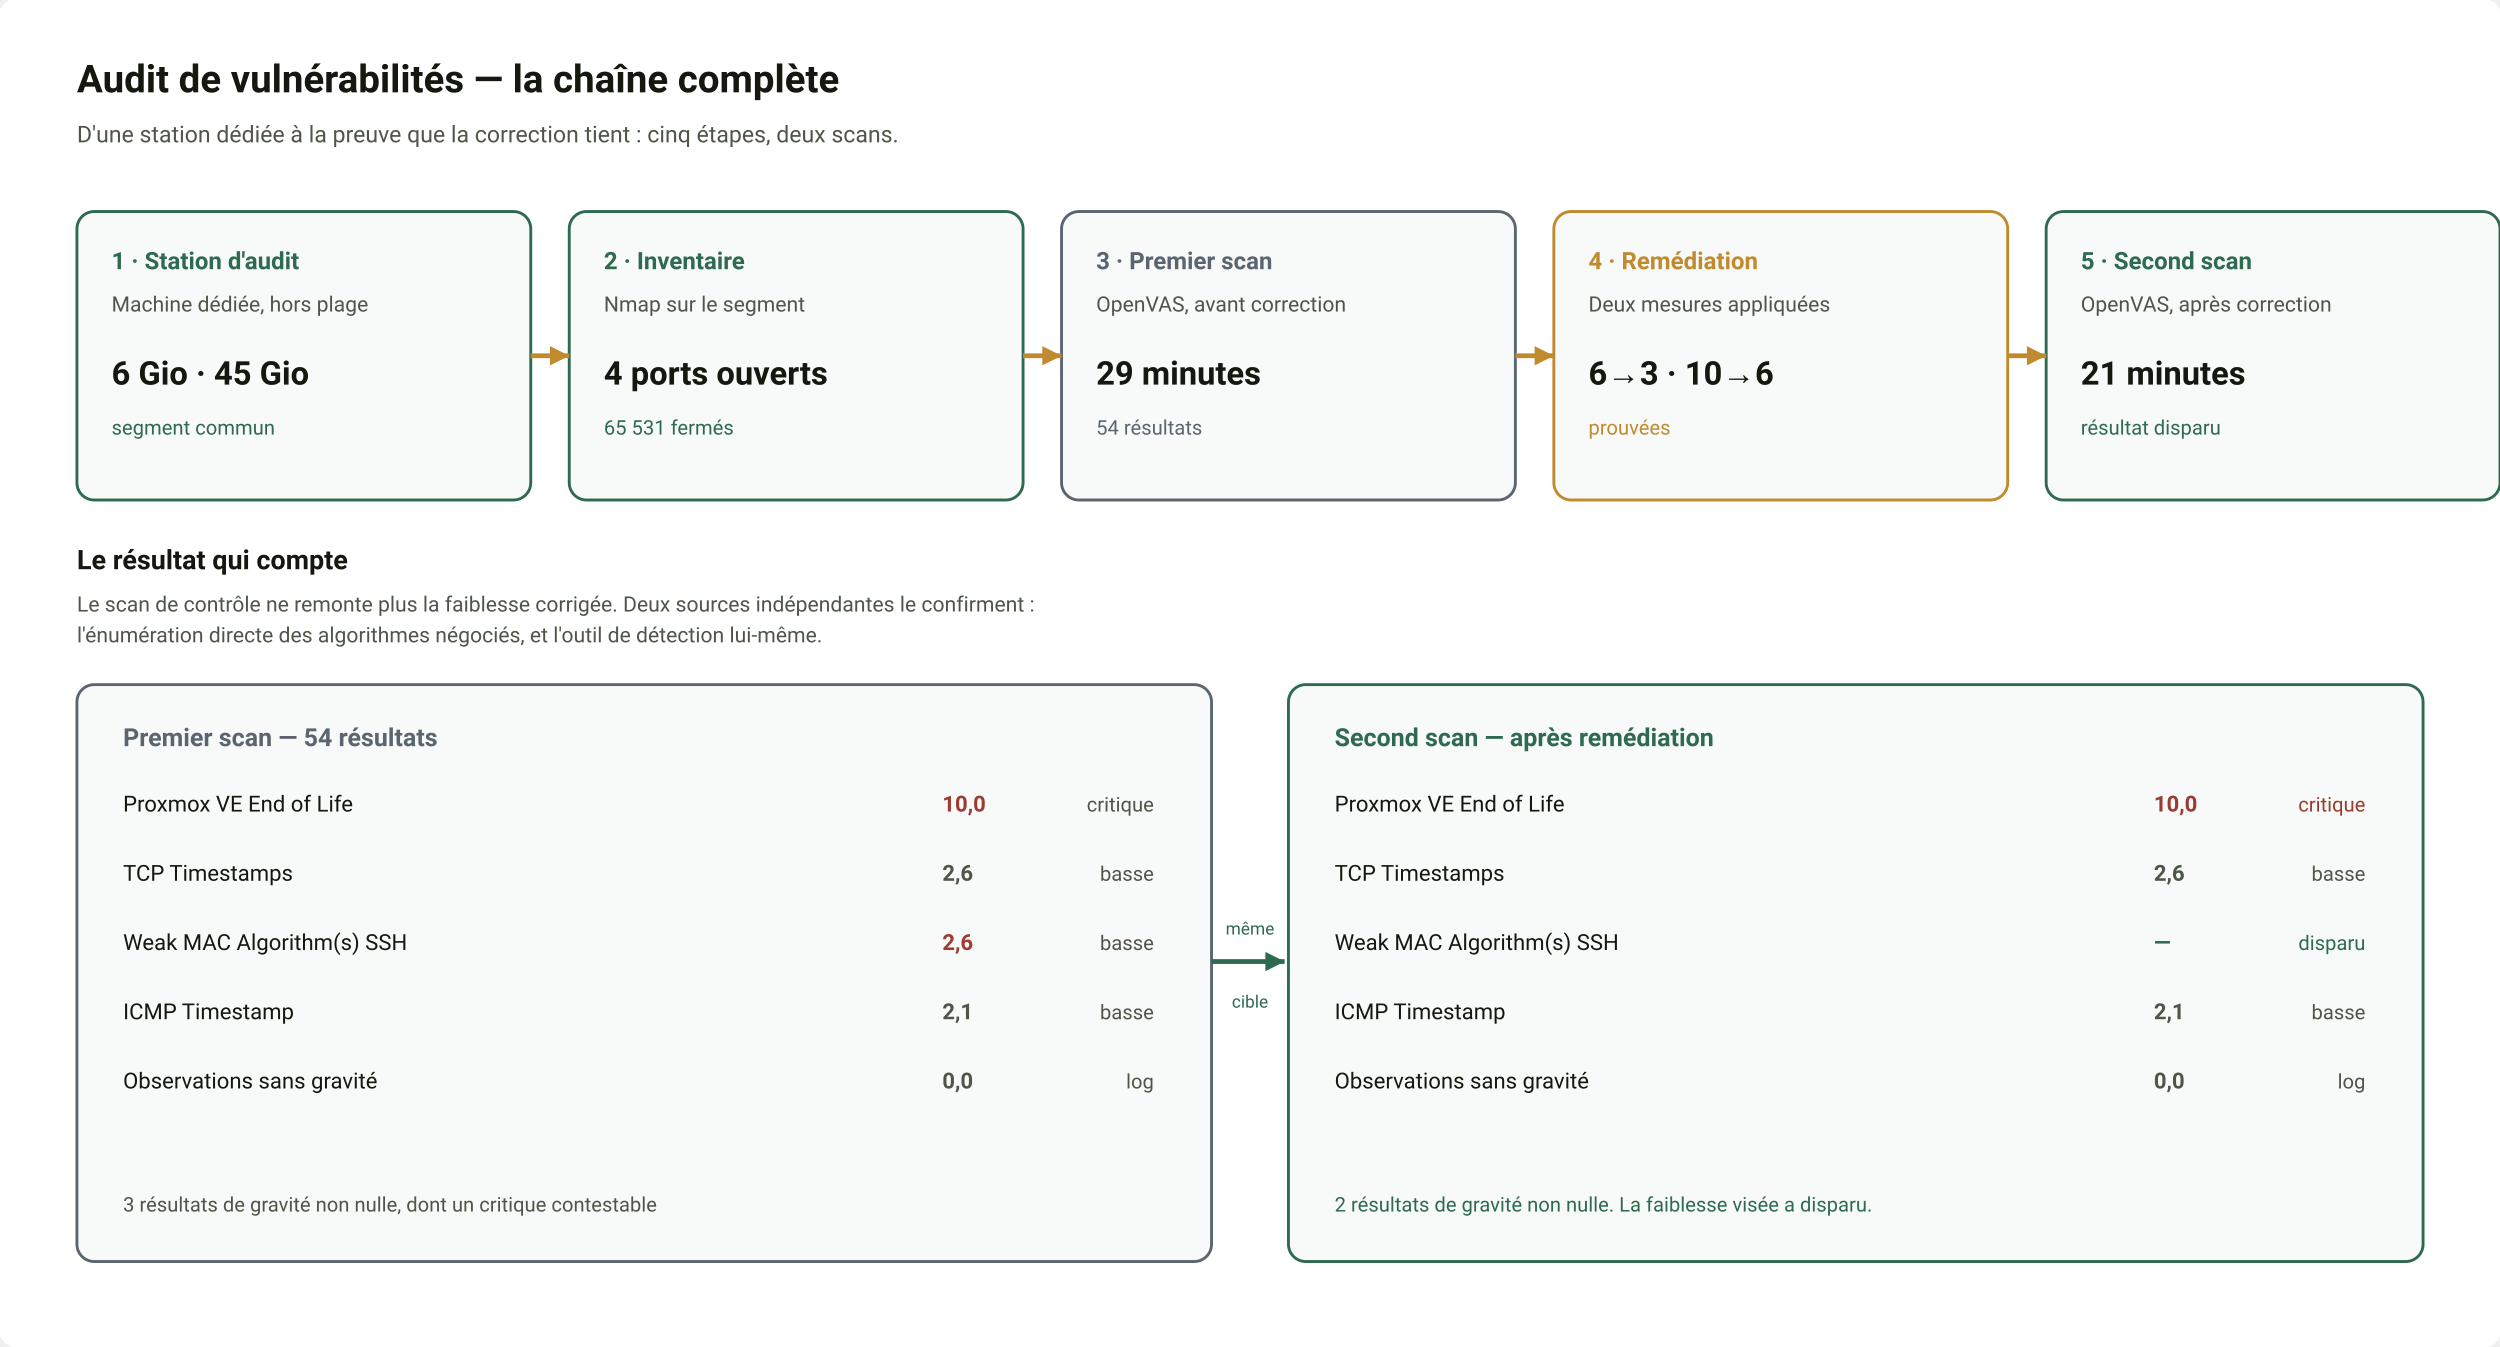
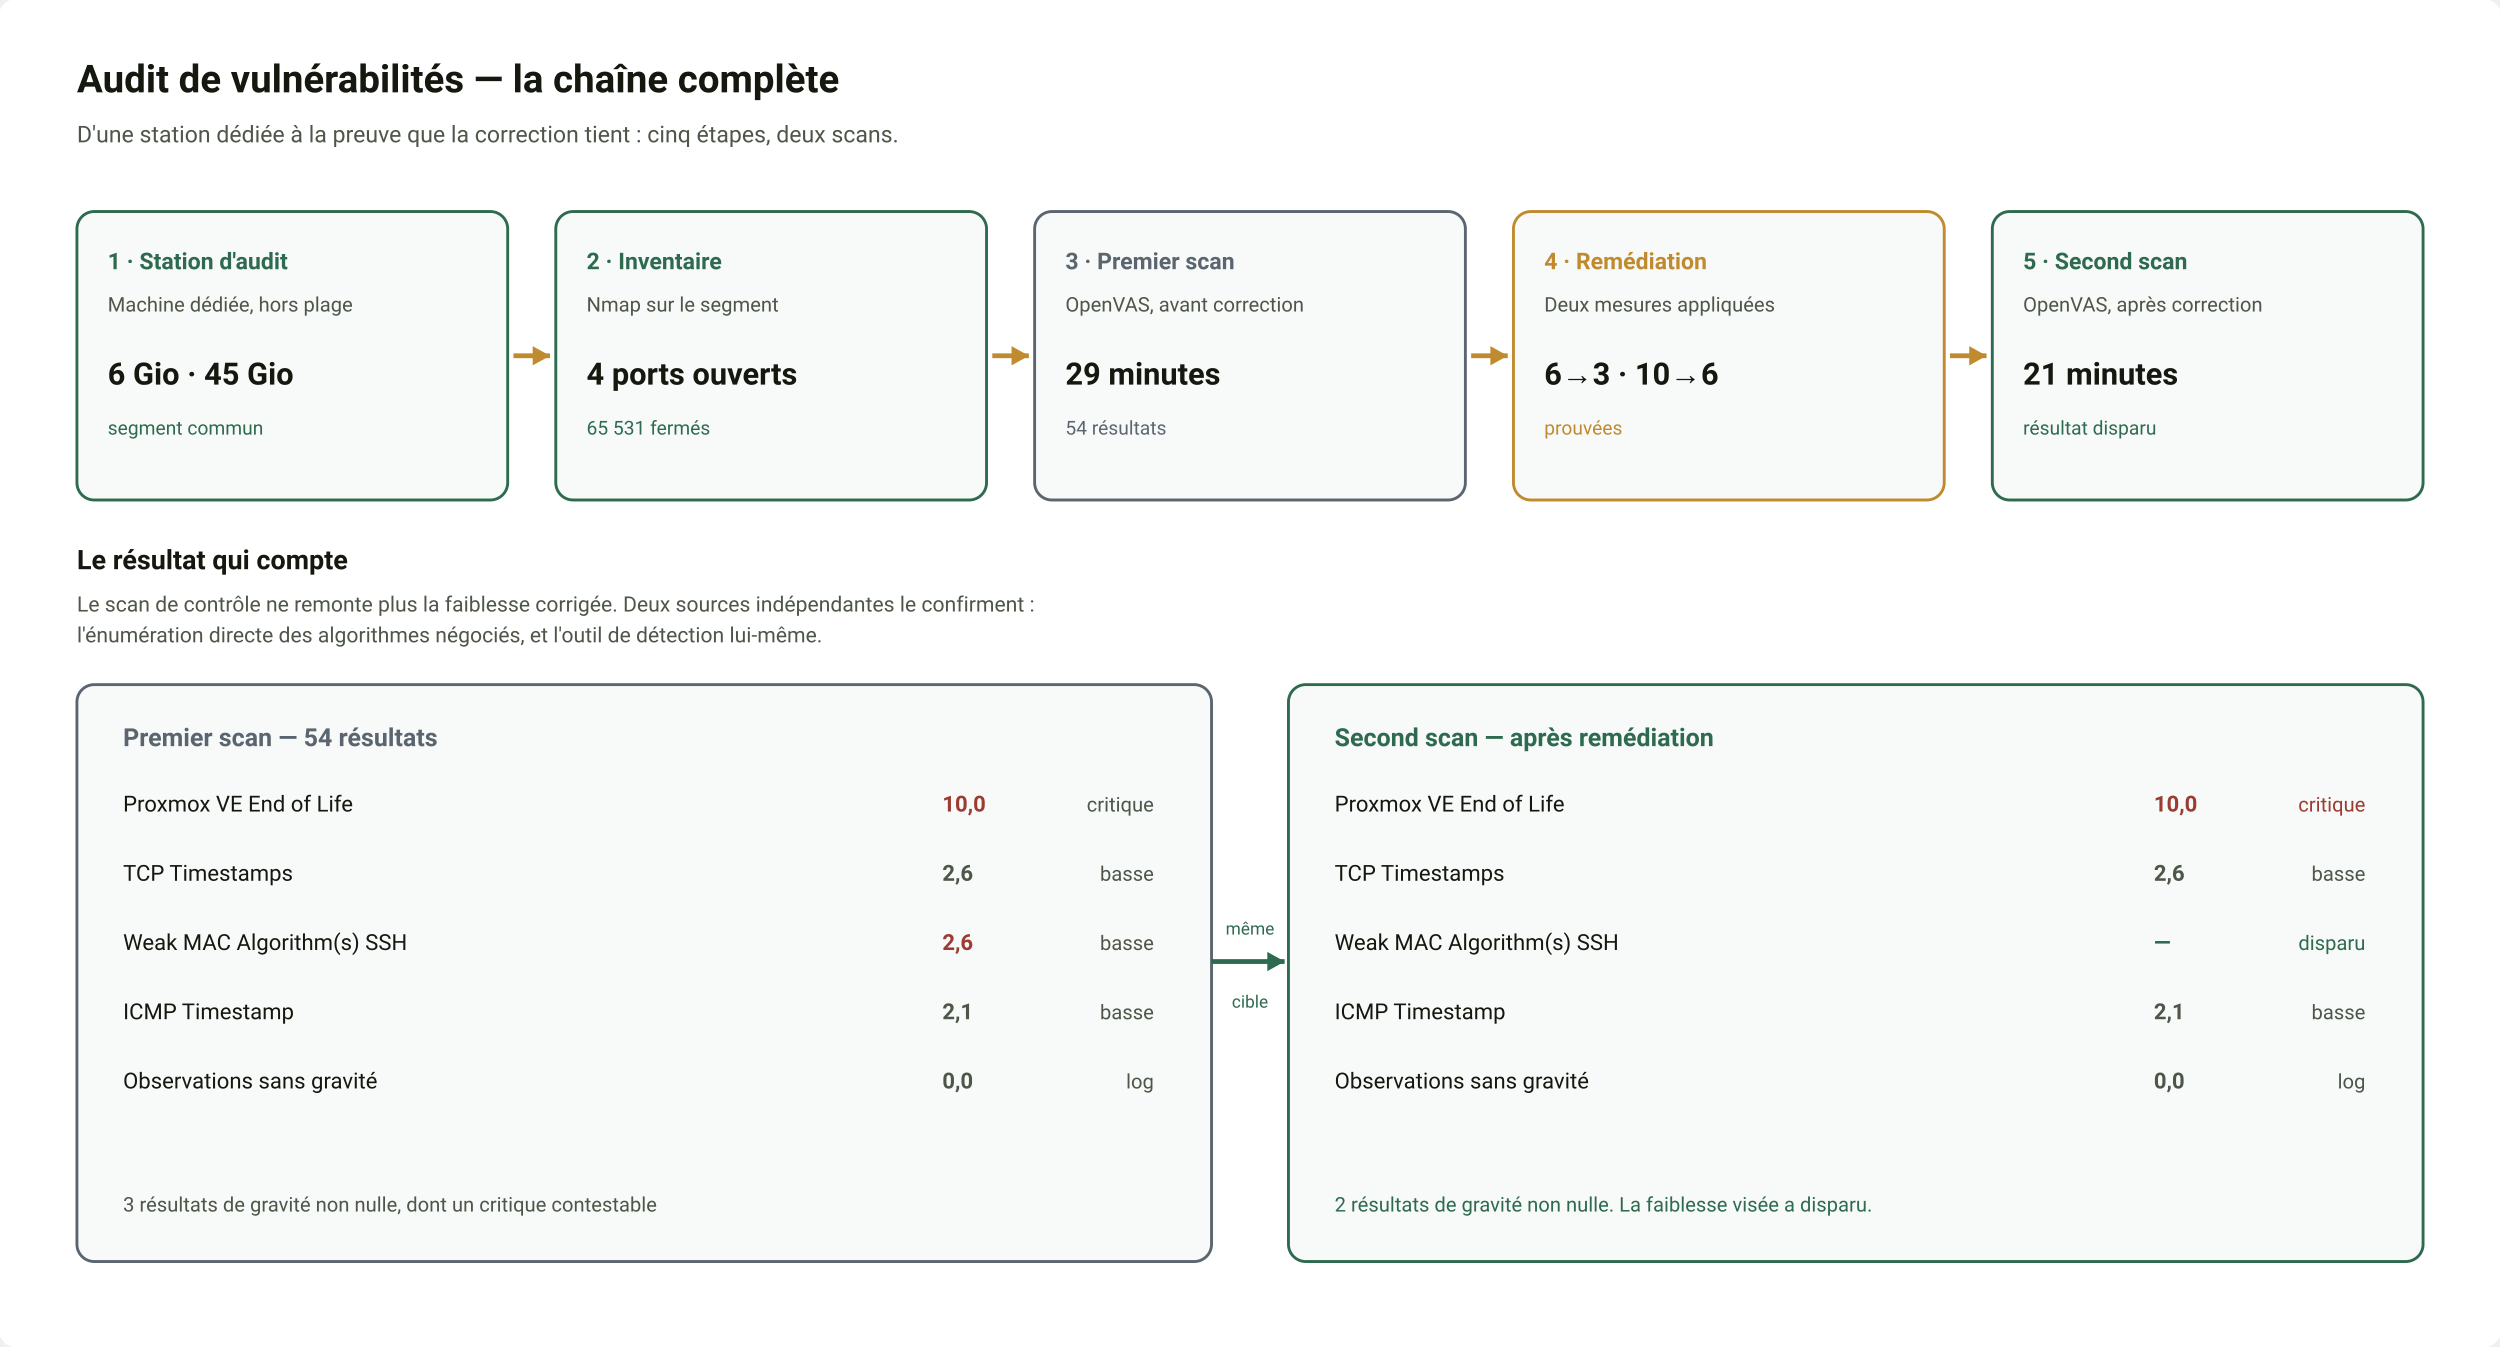
<svg xmlns="http://www.w3.org/2000/svg" width="1300" height="700" viewBox="0 0 1300 700">
  <rect x="0" y="0" width="1300" height="700" rx="9" fill="#ffffff" stroke="#ffffff" stroke-width="1.5" />
  <text x="40" y="48" font-size="20" fill="#14180f" font-family="-apple-system,BlinkMacSystemFont,Segoe UI,Roboto,Arial,sans-serif" font-weight="bold" text-anchor="start">Audit de vulnérabilités — la chaîne complète</text>
  <text x="40" y="74" font-size="12" fill="#4d5648" font-family="-apple-system,BlinkMacSystemFont,Segoe UI,Roboto,Arial,sans-serif" font-weight="normal" text-anchor="start">D'une station dédiée à la preuve que la correction tient : cinq étapes, deux scans.</text>
-   <rect x="40" y="110" width="236" height="150" rx="9" fill="#f7faf8" stroke="#2e6a4f" stroke-width="1.5" />
-   <text x="58" y="140" font-size="12.5" fill="#2e6a4f" font-family="-apple-system,BlinkMacSystemFont,Segoe UI,Roboto,Arial,sans-serif" font-weight="bold" text-anchor="start">1 · Station d'audit</text>
-   <text x="58" y="162" font-size="11" fill="#4d5648" font-family="-apple-system,BlinkMacSystemFont,Segoe UI,Roboto,Arial,sans-serif" font-weight="normal" text-anchor="start">Machine dédiée, hors plage</text>
-   <text x="58" y="200" font-size="17" fill="#14180f" font-family="-apple-system,BlinkMacSystemFont,Segoe UI,Roboto,Arial,sans-serif" font-weight="bold" text-anchor="start">6 Gio · 45 Gio</text>
-   <text x="58" y="226" font-size="10.5" fill="#2e6a4f" font-family="-apple-system,BlinkMacSystemFont,Segoe UI,Roboto,Arial,sans-serif" font-weight="normal" text-anchor="start">segment commun</text>
-   <rect x="296" y="110" width="236" height="150" rx="9" fill="#f7faf8" stroke="#2e6a4f" stroke-width="1.5" />
-   <text x="314" y="140" font-size="12.5" fill="#2e6a4f" font-family="-apple-system,BlinkMacSystemFont,Segoe UI,Roboto,Arial,sans-serif" font-weight="bold" text-anchor="start">2 · Inventaire</text>
-   <text x="314" y="162" font-size="11" fill="#4d5648" font-family="-apple-system,BlinkMacSystemFont,Segoe UI,Roboto,Arial,sans-serif" font-weight="normal" text-anchor="start">Nmap sur le segment</text>
-   <text x="314" y="200" font-size="17" fill="#14180f" font-family="-apple-system,BlinkMacSystemFont,Segoe UI,Roboto,Arial,sans-serif" font-weight="bold" text-anchor="start">4 ports ouverts</text>
-   <text x="314" y="226" font-size="10.5" fill="#2e6a4f" font-family="-apple-system,BlinkMacSystemFont,Segoe UI,Roboto,Arial,sans-serif" font-weight="normal" text-anchor="start">65 531 fermés</text>
-   <rect x="552" y="110" width="236" height="150" rx="9" fill="#f7faf8" stroke="#5b6570" stroke-width="1.5" />
-   <text x="570" y="140" font-size="12.5" fill="#5b6570" font-family="-apple-system,BlinkMacSystemFont,Segoe UI,Roboto,Arial,sans-serif" font-weight="bold" text-anchor="start">3 · Premier scan</text>
-   <text x="570" y="162" font-size="11" fill="#4d5648" font-family="-apple-system,BlinkMacSystemFont,Segoe UI,Roboto,Arial,sans-serif" font-weight="normal" text-anchor="start">OpenVAS, avant correction</text>
-   <text x="570" y="200" font-size="17" fill="#14180f" font-family="-apple-system,BlinkMacSystemFont,Segoe UI,Roboto,Arial,sans-serif" font-weight="bold" text-anchor="start">29 minutes</text>
-   <text x="570" y="226" font-size="10.5" fill="#5b6570" font-family="-apple-system,BlinkMacSystemFont,Segoe UI,Roboto,Arial,sans-serif" font-weight="normal" text-anchor="start">54 résultats</text>
-   <rect x="808" y="110" width="236" height="150" rx="9" fill="#f7faf8" stroke="#c08a2e" stroke-width="1.5" />
-   <text x="826" y="140" font-size="12.5" fill="#c08a2e" font-family="-apple-system,BlinkMacSystemFont,Segoe UI,Roboto,Arial,sans-serif" font-weight="bold" text-anchor="start">4 · Remédiation</text>
-   <text x="826" y="162" font-size="11" fill="#4d5648" font-family="-apple-system,BlinkMacSystemFont,Segoe UI,Roboto,Arial,sans-serif" font-weight="normal" text-anchor="start">Deux mesures appliquées</text>
-   <text x="826" y="200" font-size="17" fill="#14180f" font-family="-apple-system,BlinkMacSystemFont,Segoe UI,Roboto,Arial,sans-serif" font-weight="bold" text-anchor="start">6→3 · 10→6</text>
-   <text x="826" y="226" font-size="10.5" fill="#c08a2e" font-family="-apple-system,BlinkMacSystemFont,Segoe UI,Roboto,Arial,sans-serif" font-weight="normal" text-anchor="start">prouvées</text>
-   <rect x="1064" y="110" width="236" height="150" rx="9" fill="#f7faf8" stroke="#2e6a4f" stroke-width="1.5" />
-   <text x="1082" y="140" font-size="12.5" fill="#2e6a4f" font-family="-apple-system,BlinkMacSystemFont,Segoe UI,Roboto,Arial,sans-serif" font-weight="bold" text-anchor="start">5 · Second scan</text>
-   <text x="1082" y="162" font-size="11" fill="#4d5648" font-family="-apple-system,BlinkMacSystemFont,Segoe UI,Roboto,Arial,sans-serif" font-weight="normal" text-anchor="start">OpenVAS, après correction</text>
-   <text x="1082" y="200" font-size="17" fill="#14180f" font-family="-apple-system,BlinkMacSystemFont,Segoe UI,Roboto,Arial,sans-serif" font-weight="bold" text-anchor="start">21 minutes</text>
-   <text x="1082" y="226" font-size="10.5" fill="#2e6a4f" font-family="-apple-system,BlinkMacSystemFont,Segoe UI,Roboto,Arial,sans-serif" font-weight="normal" text-anchor="start">résultat disparu</text>
-   <line x1="276" y1="185" x2="296" y2="185" stroke="#c08a2e" stroke-width="2.5" />
-   <polygon points="296,185 286,180 286,190" fill="#c08a2e" />
-   <line x1="532" y1="185" x2="552" y2="185" stroke="#c08a2e" stroke-width="2.5" />
-   <polygon points="552,185 542,180 542,190" fill="#c08a2e" />
-   <line x1="788" y1="185" x2="808" y2="185" stroke="#c08a2e" stroke-width="2.5" />
-   <polygon points="808,185 798,180 798,190" fill="#c08a2e" />
-   <line x1="1044" y1="185" x2="1064" y2="185" stroke="#c08a2e" stroke-width="2.5" />
-   <polygon points="1064,185 1054,180 1054,190" fill="#c08a2e" />
+   <rect x="40" y="110" width="224" height="150" rx="9" fill="#f7faf8" stroke="#2e6a4f" stroke-width="1.5" />
+   <text x="56" y="140" font-size="12" fill="#2e6a4f" font-family="-apple-system,BlinkMacSystemFont,Segoe UI,Roboto,Arial,sans-serif" font-weight="bold" text-anchor="start">1 · Station d'audit</text>
+   <text x="56" y="162" font-size="10.5" fill="#4d5648" font-family="-apple-system,BlinkMacSystemFont,Segoe UI,Roboto,Arial,sans-serif" font-weight="normal" text-anchor="start">Machine dédiée, hors plage</text>
+   <text x="56" y="200" font-size="16" fill="#14180f" font-family="-apple-system,BlinkMacSystemFont,Segoe UI,Roboto,Arial,sans-serif" font-weight="bold" text-anchor="start">6 Gio · 45 Gio</text>
+   <text x="56" y="226" font-size="10" fill="#2e6a4f" font-family="-apple-system,BlinkMacSystemFont,Segoe UI,Roboto,Arial,sans-serif" font-weight="normal" text-anchor="start">segment commun</text>
+   <rect x="289" y="110" width="224" height="150" rx="9" fill="#f7faf8" stroke="#2e6a4f" stroke-width="1.5" />
+   <text x="305" y="140" font-size="12" fill="#2e6a4f" font-family="-apple-system,BlinkMacSystemFont,Segoe UI,Roboto,Arial,sans-serif" font-weight="bold" text-anchor="start">2 · Inventaire</text>
+   <text x="305" y="162" font-size="10.5" fill="#4d5648" font-family="-apple-system,BlinkMacSystemFont,Segoe UI,Roboto,Arial,sans-serif" font-weight="normal" text-anchor="start">Nmap sur le segment</text>
+   <text x="305" y="200" font-size="16" fill="#14180f" font-family="-apple-system,BlinkMacSystemFont,Segoe UI,Roboto,Arial,sans-serif" font-weight="bold" text-anchor="start">4 ports ouverts</text>
+   <text x="305" y="226" font-size="10" fill="#2e6a4f" font-family="-apple-system,BlinkMacSystemFont,Segoe UI,Roboto,Arial,sans-serif" font-weight="normal" text-anchor="start">65 531 fermés</text>
+   <rect x="538" y="110" width="224" height="150" rx="9" fill="#f7faf8" stroke="#5b6570" stroke-width="1.5" />
+   <text x="554" y="140" font-size="12" fill="#5b6570" font-family="-apple-system,BlinkMacSystemFont,Segoe UI,Roboto,Arial,sans-serif" font-weight="bold" text-anchor="start">3 · Premier scan</text>
+   <text x="554" y="162" font-size="10.5" fill="#4d5648" font-family="-apple-system,BlinkMacSystemFont,Segoe UI,Roboto,Arial,sans-serif" font-weight="normal" text-anchor="start">OpenVAS, avant correction</text>
+   <text x="554" y="200" font-size="16" fill="#14180f" font-family="-apple-system,BlinkMacSystemFont,Segoe UI,Roboto,Arial,sans-serif" font-weight="bold" text-anchor="start">29 minutes</text>
+   <text x="554" y="226" font-size="10" fill="#5b6570" font-family="-apple-system,BlinkMacSystemFont,Segoe UI,Roboto,Arial,sans-serif" font-weight="normal" text-anchor="start">54 résultats</text>
+   <rect x="787" y="110" width="224" height="150" rx="9" fill="#f7faf8" stroke="#c08a2e" stroke-width="1.5" />
+   <text x="803" y="140" font-size="12" fill="#c08a2e" font-family="-apple-system,BlinkMacSystemFont,Segoe UI,Roboto,Arial,sans-serif" font-weight="bold" text-anchor="start">4 · Remédiation</text>
+   <text x="803" y="162" font-size="10.5" fill="#4d5648" font-family="-apple-system,BlinkMacSystemFont,Segoe UI,Roboto,Arial,sans-serif" font-weight="normal" text-anchor="start">Deux mesures appliquées</text>
+   <text x="803" y="200" font-size="16" fill="#14180f" font-family="-apple-system,BlinkMacSystemFont,Segoe UI,Roboto,Arial,sans-serif" font-weight="bold" text-anchor="start">6→3 · 10→6</text>
+   <text x="803" y="226" font-size="10" fill="#c08a2e" font-family="-apple-system,BlinkMacSystemFont,Segoe UI,Roboto,Arial,sans-serif" font-weight="normal" text-anchor="start">prouvées</text>
+   <rect x="1036" y="110" width="224" height="150" rx="9" fill="#f7faf8" stroke="#2e6a4f" stroke-width="1.5" />
+   <text x="1052" y="140" font-size="12" fill="#2e6a4f" font-family="-apple-system,BlinkMacSystemFont,Segoe UI,Roboto,Arial,sans-serif" font-weight="bold" text-anchor="start">5 · Second scan</text>
+   <text x="1052" y="162" font-size="10.5" fill="#4d5648" font-family="-apple-system,BlinkMacSystemFont,Segoe UI,Roboto,Arial,sans-serif" font-weight="normal" text-anchor="start">OpenVAS, après correction</text>
+   <text x="1052" y="200" font-size="16" fill="#14180f" font-family="-apple-system,BlinkMacSystemFont,Segoe UI,Roboto,Arial,sans-serif" font-weight="bold" text-anchor="start">21 minutes</text>
+   <text x="1052" y="226" font-size="10" fill="#2e6a4f" font-family="-apple-system,BlinkMacSystemFont,Segoe UI,Roboto,Arial,sans-serif" font-weight="normal" text-anchor="start">résultat disparu</text>
+   <line x1="267" y1="185" x2="286" y2="185" stroke="#c08a2e" stroke-width="2.5" />
+   <polygon points="286,185 277,180 277,190" fill="#c08a2e" />
+   <line x1="516" y1="185" x2="535" y2="185" stroke="#c08a2e" stroke-width="2.5" />
+   <polygon points="535,185 526,180 526,190" fill="#c08a2e" />
+   <line x1="765" y1="185" x2="784" y2="185" stroke="#c08a2e" stroke-width="2.5" />
+   <polygon points="784,185 775,180 775,190" fill="#c08a2e" />
+   <line x1="1014" y1="185" x2="1033" y2="185" stroke="#c08a2e" stroke-width="2.5" />
+   <polygon points="1033,185 1024,180 1024,190" fill="#c08a2e" />
  <text x="40" y="296" font-size="14" fill="#14180f" font-family="-apple-system,BlinkMacSystemFont,Segoe UI,Roboto,Arial,sans-serif" font-weight="bold" text-anchor="start">Le résultat qui compte</text>
  <text x="40" y="318" font-size="11" fill="#4d5648" font-family="-apple-system,BlinkMacSystemFont,Segoe UI,Roboto,Arial,sans-serif" font-weight="normal" text-anchor="start">Le scan de contrôle ne remonte plus la faiblesse corrigée. Deux sources indépendantes le confirment :</text>
  <text x="40" y="334" font-size="11" fill="#4d5648" font-family="-apple-system,BlinkMacSystemFont,Segoe UI,Roboto,Arial,sans-serif" font-weight="normal" text-anchor="start">l'énumération directe des algorithmes négociés, et l'outil de détection lui-même.</text>
  <rect x="40" y="356" width="590" height="300" rx="9" fill="#f7faf8" stroke="#5b6570" stroke-width="1.5" />
  <text x="64" y="388" font-size="13" fill="#5b6570" font-family="-apple-system,BlinkMacSystemFont,Segoe UI,Roboto,Arial,sans-serif" font-weight="bold" text-anchor="start">Premier scan — 54 résultats</text>
  <text x="64" y="422" font-size="11.5" fill="#14180f" font-family="-apple-system,BlinkMacSystemFont,Segoe UI,Roboto,Arial,sans-serif" font-weight="normal" text-anchor="start">Proxmox VE End of Life</text>
  <text x="490" y="422" font-size="11.5" fill="#9c3b32" font-family="-apple-system,BlinkMacSystemFont,Segoe UI,Roboto,Arial,sans-serif" font-weight="bold" text-anchor="start">10,0</text>
  <text x="600" y="422" font-size="10.5" fill="#4d5648" font-family="-apple-system,BlinkMacSystemFont,Segoe UI,Roboto,Arial,sans-serif" font-weight="normal" text-anchor="end">critique</text>
  <text x="64" y="458" font-size="11.5" fill="#14180f" font-family="-apple-system,BlinkMacSystemFont,Segoe UI,Roboto,Arial,sans-serif" font-weight="normal" text-anchor="start">TCP Timestamps</text>
  <text x="490" y="458" font-size="11.5" fill="#4d5648" font-family="-apple-system,BlinkMacSystemFont,Segoe UI,Roboto,Arial,sans-serif" font-weight="bold" text-anchor="start">2,6</text>
  <text x="600" y="458" font-size="10.5" fill="#4d5648" font-family="-apple-system,BlinkMacSystemFont,Segoe UI,Roboto,Arial,sans-serif" font-weight="normal" text-anchor="end">basse</text>
  <text x="64" y="494" font-size="11.5" fill="#14180f" font-family="-apple-system,BlinkMacSystemFont,Segoe UI,Roboto,Arial,sans-serif" font-weight="normal" text-anchor="start">Weak MAC Algorithm(s) SSH</text>
  <text x="490" y="494" font-size="11.5" fill="#9c3b32" font-family="-apple-system,BlinkMacSystemFont,Segoe UI,Roboto,Arial,sans-serif" font-weight="bold" text-anchor="start">2,6</text>
  <text x="600" y="494" font-size="10.5" fill="#4d5648" font-family="-apple-system,BlinkMacSystemFont,Segoe UI,Roboto,Arial,sans-serif" font-weight="normal" text-anchor="end">basse</text>
  <text x="64" y="530" font-size="11.5" fill="#14180f" font-family="-apple-system,BlinkMacSystemFont,Segoe UI,Roboto,Arial,sans-serif" font-weight="normal" text-anchor="start">ICMP Timestamp</text>
  <text x="490" y="530" font-size="11.5" fill="#4d5648" font-family="-apple-system,BlinkMacSystemFont,Segoe UI,Roboto,Arial,sans-serif" font-weight="bold" text-anchor="start">2,1</text>
  <text x="600" y="530" font-size="10.5" fill="#4d5648" font-family="-apple-system,BlinkMacSystemFont,Segoe UI,Roboto,Arial,sans-serif" font-weight="normal" text-anchor="end">basse</text>
  <text x="64" y="566" font-size="11.5" fill="#14180f" font-family="-apple-system,BlinkMacSystemFont,Segoe UI,Roboto,Arial,sans-serif" font-weight="normal" text-anchor="start">Observations sans gravité</text>
  <text x="490" y="566" font-size="11.5" fill="#4d5648" font-family="-apple-system,BlinkMacSystemFont,Segoe UI,Roboto,Arial,sans-serif" font-weight="bold" text-anchor="start">0,0</text>
  <text x="600" y="566" font-size="10.5" fill="#4d5648" font-family="-apple-system,BlinkMacSystemFont,Segoe UI,Roboto,Arial,sans-serif" font-weight="normal" text-anchor="end">log</text>
  <text x="64" y="630" font-size="10.5" fill="#4d5648" font-family="-apple-system,BlinkMacSystemFont,Segoe UI,Roboto,Arial,sans-serif" font-weight="normal" text-anchor="start">3 résultats de gravité non nulle, dont un critique contestable</text>
  <rect x="670" y="356" width="590" height="300" rx="9" fill="#f7faf8" stroke="#2e6a4f" stroke-width="1.5" />
  <text x="694" y="388" font-size="13" fill="#2e6a4f" font-family="-apple-system,BlinkMacSystemFont,Segoe UI,Roboto,Arial,sans-serif" font-weight="bold" text-anchor="start">Second scan — après remédiation</text>
  <text x="694" y="422" font-size="11.5" fill="#14180f" font-family="-apple-system,BlinkMacSystemFont,Segoe UI,Roboto,Arial,sans-serif" font-weight="normal" text-anchor="start">Proxmox VE End of Life</text>
  <text x="1120" y="422" font-size="11.5" fill="#9c3b32" font-family="-apple-system,BlinkMacSystemFont,Segoe UI,Roboto,Arial,sans-serif" font-weight="bold" text-anchor="start">10,0</text>
  <text x="1230" y="422" font-size="10.5" fill="#9c3b32" font-family="-apple-system,BlinkMacSystemFont,Segoe UI,Roboto,Arial,sans-serif" font-weight="normal" text-anchor="end">critique</text>
  <text x="694" y="458" font-size="11.5" fill="#14180f" font-family="-apple-system,BlinkMacSystemFont,Segoe UI,Roboto,Arial,sans-serif" font-weight="normal" text-anchor="start">TCP Timestamps</text>
  <text x="1120" y="458" font-size="11.5" fill="#4d5648" font-family="-apple-system,BlinkMacSystemFont,Segoe UI,Roboto,Arial,sans-serif" font-weight="bold" text-anchor="start">2,6</text>
  <text x="1230" y="458" font-size="10.5" fill="#4d5648" font-family="-apple-system,BlinkMacSystemFont,Segoe UI,Roboto,Arial,sans-serif" font-weight="normal" text-anchor="end">basse</text>
  <text x="694" y="494" font-size="11.5" fill="#14180f" font-family="-apple-system,BlinkMacSystemFont,Segoe UI,Roboto,Arial,sans-serif" font-weight="normal" text-anchor="start">Weak MAC Algorithm(s) SSH</text>
  <text x="1120" y="494" font-size="11.5" fill="#2e6a4f" font-family="-apple-system,BlinkMacSystemFont,Segoe UI,Roboto,Arial,sans-serif" font-weight="bold" text-anchor="start">—</text>
  <text x="1230" y="494" font-size="10.5" fill="#2e6a4f" font-family="-apple-system,BlinkMacSystemFont,Segoe UI,Roboto,Arial,sans-serif" font-weight="normal" text-anchor="end">disparu</text>
  <text x="694" y="530" font-size="11.5" fill="#14180f" font-family="-apple-system,BlinkMacSystemFont,Segoe UI,Roboto,Arial,sans-serif" font-weight="normal" text-anchor="start">ICMP Timestamp</text>
  <text x="1120" y="530" font-size="11.5" fill="#4d5648" font-family="-apple-system,BlinkMacSystemFont,Segoe UI,Roboto,Arial,sans-serif" font-weight="bold" text-anchor="start">2,1</text>
  <text x="1230" y="530" font-size="10.5" fill="#4d5648" font-family="-apple-system,BlinkMacSystemFont,Segoe UI,Roboto,Arial,sans-serif" font-weight="normal" text-anchor="end">basse</text>
  <text x="694" y="566" font-size="11.5" fill="#14180f" font-family="-apple-system,BlinkMacSystemFont,Segoe UI,Roboto,Arial,sans-serif" font-weight="normal" text-anchor="start">Observations sans gravité</text>
  <text x="1120" y="566" font-size="11.5" fill="#4d5648" font-family="-apple-system,BlinkMacSystemFont,Segoe UI,Roboto,Arial,sans-serif" font-weight="bold" text-anchor="start">0,0</text>
  <text x="1230" y="566" font-size="10.5" fill="#4d5648" font-family="-apple-system,BlinkMacSystemFont,Segoe UI,Roboto,Arial,sans-serif" font-weight="normal" text-anchor="end">log</text>
  <text x="694" y="630" font-size="10.5" fill="#2e6a4f" font-family="-apple-system,BlinkMacSystemFont,Segoe UI,Roboto,Arial,sans-serif" font-weight="normal" text-anchor="start">2 résultats de gravité non nulle. La faiblesse visée a disparu.</text>
  <line x1="630" y1="500" x2="668" y2="500" stroke="#2e6a4f" stroke-width="2.5" />
-   <polygon points="668,500 658,495 658,505" fill="#2e6a4f" />
+   <polygon points="668,500 659,495 659,505" fill="#2e6a4f" />
  <text x="650" y="486" font-size="9" fill="#2e6a4f" font-family="-apple-system,BlinkMacSystemFont,Segoe UI,Roboto,Arial,sans-serif" font-weight="normal" text-anchor="middle">même</text>
  <text x="650" y="524" font-size="9" fill="#2e6a4f" font-family="-apple-system,BlinkMacSystemFont,Segoe UI,Roboto,Arial,sans-serif" font-weight="normal" text-anchor="middle">cible</text>
</svg>
